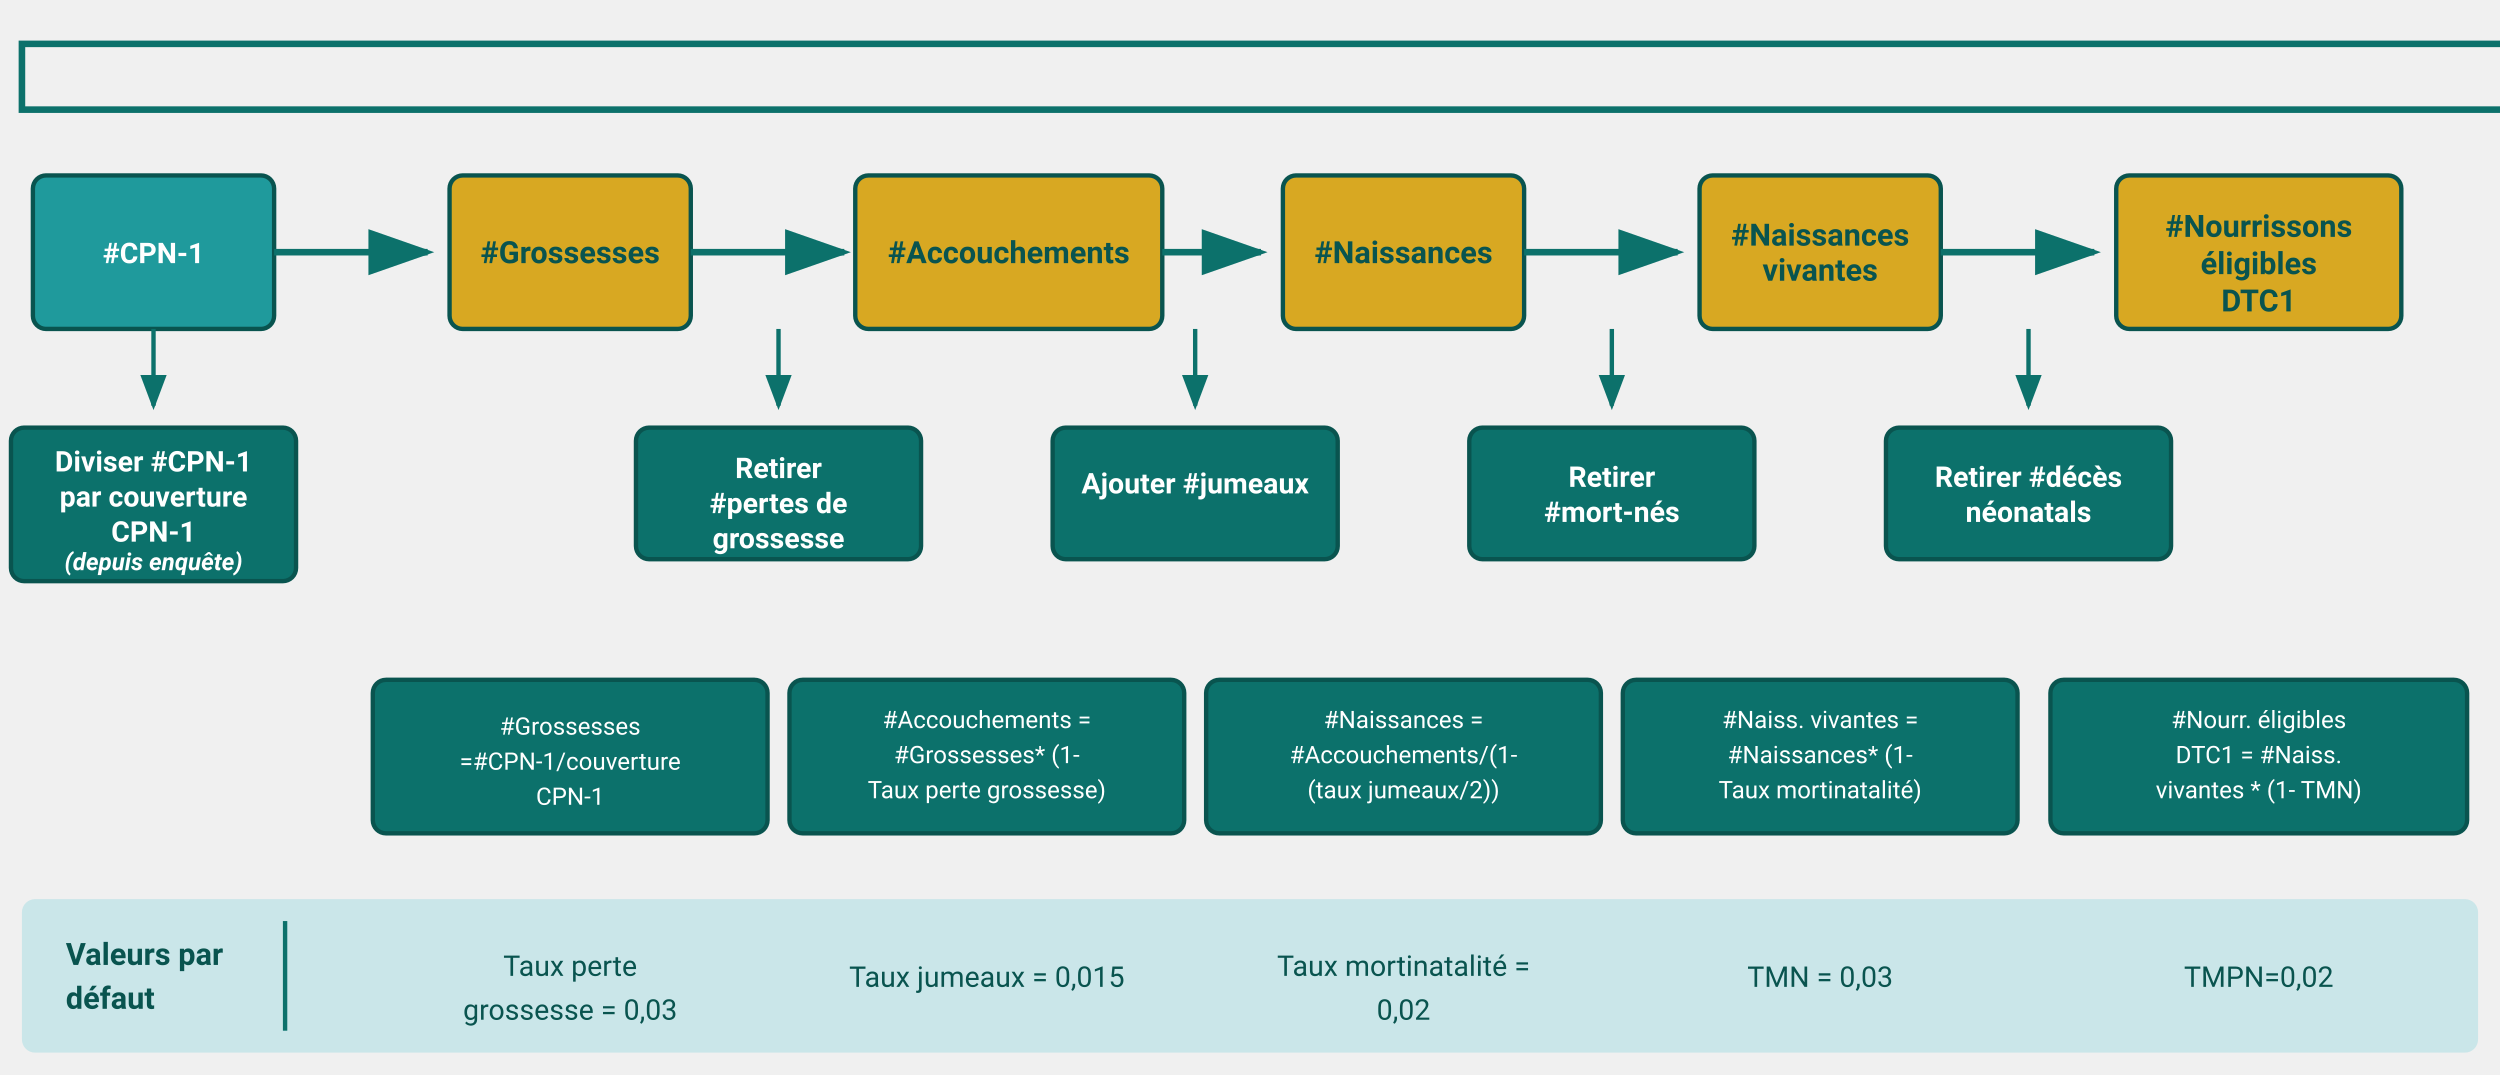
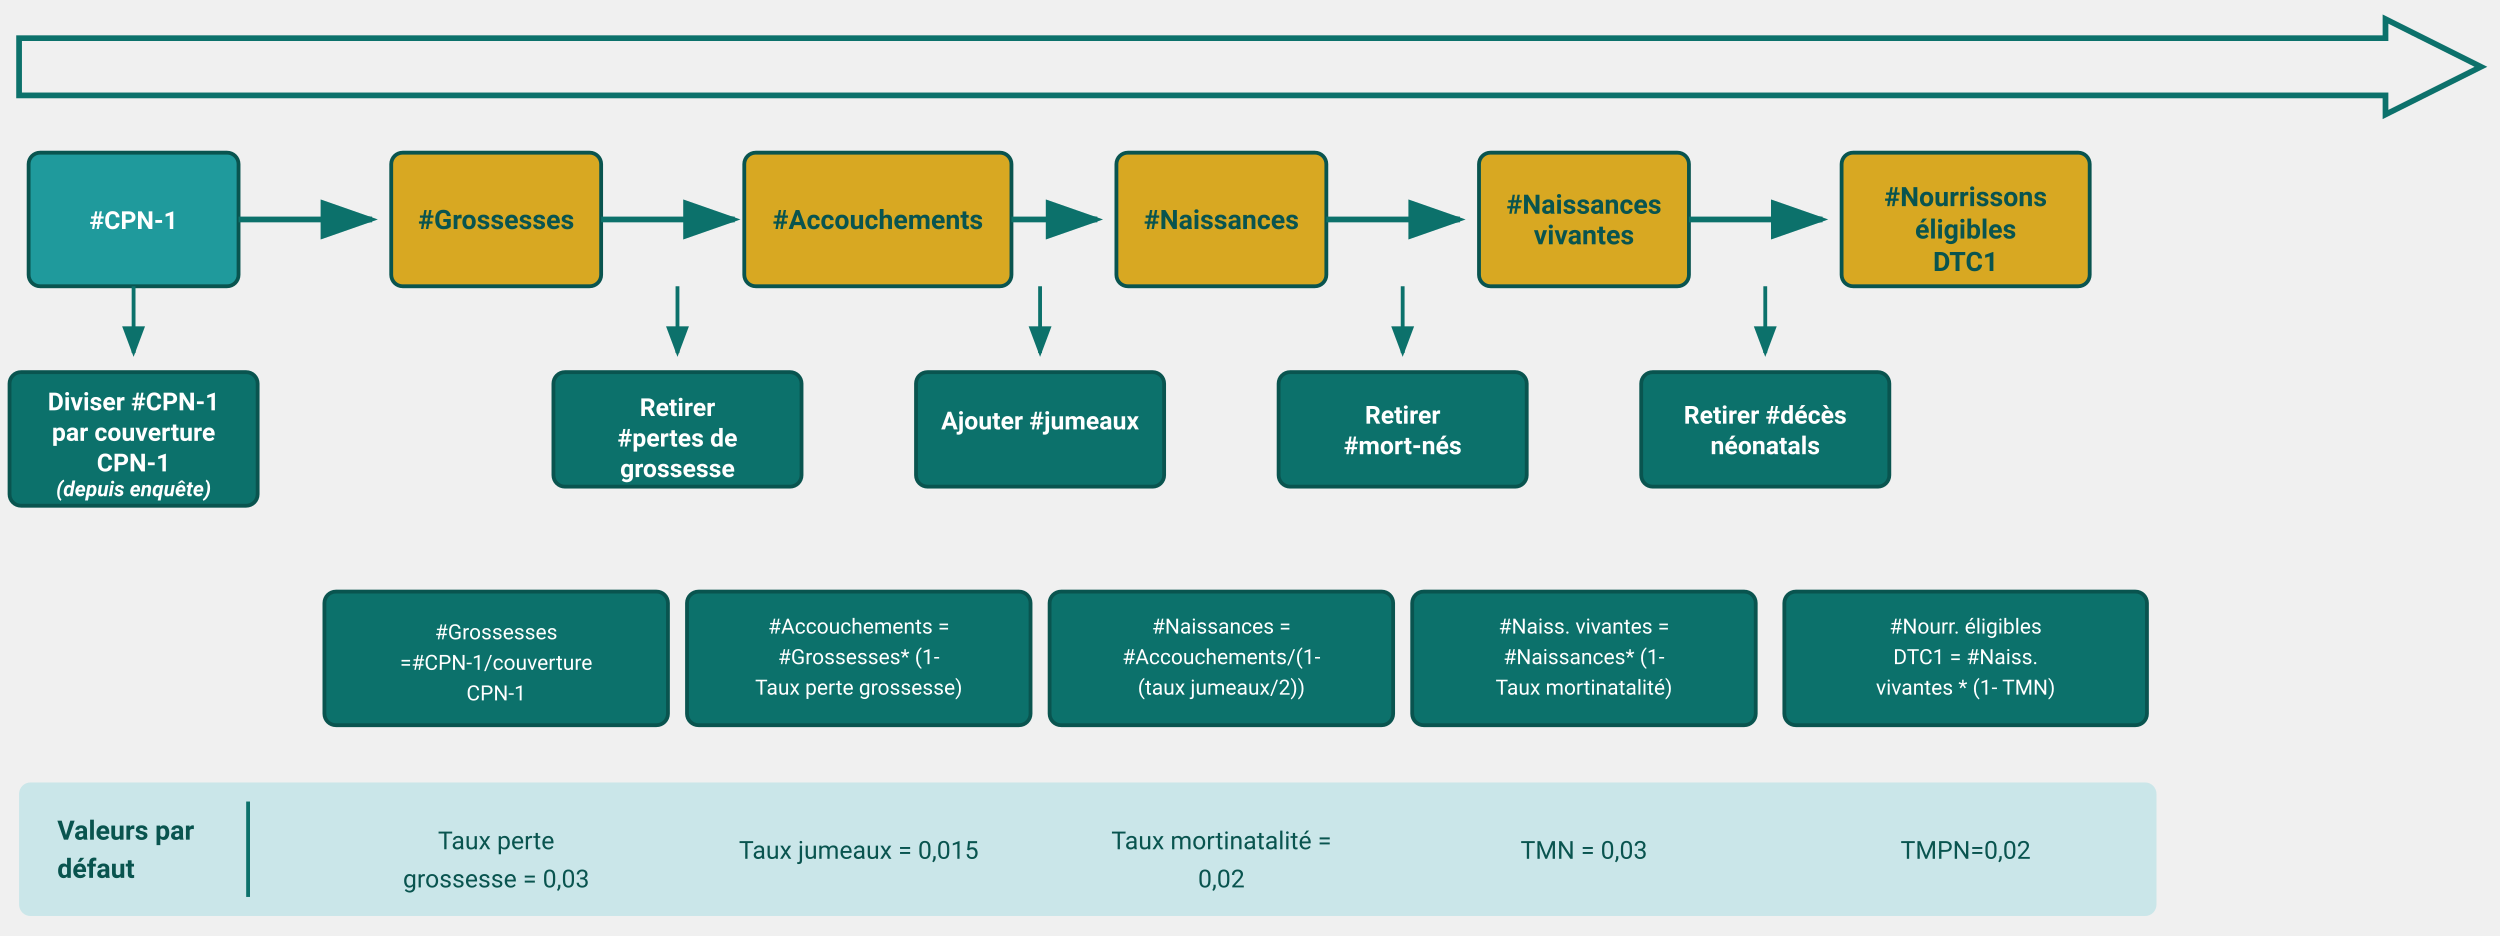
- <svg xmlns="http://www.w3.org/2000/svg" viewBox="30 60 1140 490">
+ <svg xmlns="http://www.w3.org/2000/svg" viewBox="30 60 1310 490">
  <defs>
    <style>
      /* FASTR Brand Colors */
      .box-anc { fill: #1F9A9C; stroke: #09544F; stroke-width: 2; }
      .box-main { fill: #D8A822; stroke: #09544F; stroke-width: 2; }
      .box-adjustment { fill: #0C716B; stroke: #09544F; stroke-width: 2; }
      .box-formula { fill: #0C716B; stroke: #09544F; stroke-width: 2; }

      .text-white { font-family: -apple-system, BlinkMacSystemFont, "Segoe UI", Roboto, sans-serif; font-size: 13px; font-weight: 600; fill: #ffffff; text-anchor: middle; }
      .text-dark { font-family: -apple-system, BlinkMacSystemFont, "Segoe UI", Roboto, sans-serif; font-size: 14px; font-weight: 600; fill: #09544F; text-anchor: middle; }
      .text-formula { font-family: -apple-system, BlinkMacSystemFont, "Segoe UI", Roboto, sans-serif; font-size: 11px; fill: #ffffff; text-anchor: middle; }

      .arrow-forward { stroke: #0C716B; stroke-width: 3; fill: none; marker-end: url(#arrowhead-teal); }
      .arrow-down { stroke: #0C716B; stroke-width: 2; fill: none; marker-end: url(#arrowhead-teal-small); }

      .title { font-family: -apple-system, BlinkMacSystemFont, "Segoe UI", Roboto, sans-serif; font-size: 28px; font-weight: 700; fill: #0C716B; }
      .default-label { font-family: -apple-system, BlinkMacSystemFont, "Segoe UI", Roboto, sans-serif; font-size: 14px; font-weight: 700; fill: #09544F; }
      .default-value { font-family: -apple-system, BlinkMacSystemFont, "Segoe UI", Roboto, sans-serif; font-size: 13px; fill: #09544F; }
      .footnote { font-family: -apple-system, BlinkMacSystemFont, "Segoe UI", Roboto, sans-serif; font-size: 11px; fill: #666; }
    </style>
    <marker id="arrowhead-teal" markerWidth="10" markerHeight="7" refX="9" refY="3.5" orient="auto">
      <polygon points="0 0, 10 3.5, 0 7" fill="#0C716B" />
    </marker>
    <marker id="arrowhead-teal-small" markerWidth="8" markerHeight="6" refX="7" refY="3" orient="auto">
      <polygon points="0 0, 8 3, 0 6" fill="#0C716B" />
    </marker>
  </defs>
  <polygon points="40,80 1280,80 1280,70 1330,95 1280,120 1280,110 40,110" fill="none" stroke="#0C716B" stroke-width="3" />
  <rect class="box-anc" x="45" y="140" width="110" height="70" rx="6" />
  <text class="text-white" x="100" y="180">#CPN-1</text>
  <line class="arrow-forward" x1="155" y1="175" x2="225" y2="175" />
  <rect class="box-main" x="235" y="140" width="110" height="70" rx="6" />
  <text class="text-dark" x="290" y="180">#Grossesses</text>
  <line class="arrow-forward" x1="345" y1="175" x2="415" y2="175" />
  <rect class="box-main" x="420" y="140" width="140" height="70" rx="6" />
  <text class="text-dark" x="490" y="180">#Accouchements</text>
  <line class="arrow-forward" x1="560" y1="175" x2="605" y2="175" />
  <rect class="box-main" x="615" y="140" width="110" height="70" rx="6" />
  <text class="text-dark" x="670" y="180">#Naissances</text>
  <line class="arrow-forward" x1="725" y1="175" x2="795" y2="175" />
  <rect class="box-main" x="805" y="140" width="110" height="70" rx="6" />
  <text class="text-dark" x="860" y="172">#Naissances</text>
  <text class="text-dark" x="860" y="188">vivantes</text>
  <line class="arrow-forward" x1="915" y1="175" x2="985" y2="175" />
  <rect class="box-main" x="995" y="140" width="130" height="70" rx="6" />
  <text class="text-dark" x="1060" y="168">#Nourrissons</text>
  <text class="text-dark" x="1060" y="185">éligibles</text>
  <text class="text-dark" x="1060" y="202">DTC1</text>
  <line class="arrow-down" x1="100" y1="210" x2="100" y2="245" />
  <rect class="box-adjustment" x="35" y="255" width="130" height="70" rx="6" />
  <text class="text-white" x="100" y="275">Diviser #CPN-1</text>
  <text class="text-white" x="100" y="291">par couverture</text>
  <text class="text-white" x="100" y="307">CPN-1</text>
  <text class="text-white" x="100" y="320" style="font-size:11px;font-style:italic">(depuis enquête)</text>
  <line class="arrow-down" x1="385" y1="210" x2="385" y2="245" />
  <rect class="box-adjustment" x="320" y="255" width="130" height="60" rx="6" />
  <text class="text-white" x="385" y="278">Retirer</text>
  <text class="text-white" x="385" y="294">#pertes de</text>
  <text class="text-white" x="385" y="310">grossesse</text>
  <line class="arrow-down" x1="575" y1="210" x2="575" y2="245" />
  <rect class="box-adjustment" x="510" y="255" width="130" height="60" rx="6" />
  <text class="text-white" x="575" y="285">Ajouter #jumeaux</text>
  <line class="arrow-down" x1="765" y1="210" x2="765" y2="245" />
  <rect class="box-adjustment" x="700" y="255" width="130" height="60" rx="6" />
  <text class="text-white" x="765" y="282">Retirer</text>
  <text class="text-white" x="765" y="298">#mort-nés</text>
  <line class="arrow-down" x1="955" y1="210" x2="955" y2="245" />
  <rect class="box-adjustment" x="890" y="255" width="130" height="60" rx="6" />
  <text class="text-white" x="955" y="282">Retirer #décès</text>
  <text class="text-white" x="955" y="298">néonatals</text>
  <rect class="box-formula" x="200" y="370" width="180" height="70" rx="6" />
  <text class="text-formula" x="290" y="395">#Grossesses</text>
  <text class="text-formula" x="290" y="411">=#CPN-1/couverture</text>
  <text class="text-formula" x="290" y="427">CPN-1</text>
  <rect class="box-formula" x="390" y="370" width="180" height="70" rx="6" />
  <text class="text-formula" x="480" y="392">#Accouchements =</text>
  <text class="text-formula" x="480" y="408">#Grossesses* (1-</text>
  <text class="text-formula" x="480" y="424">Taux perte grossesse)</text>
  <rect class="box-formula" x="580" y="370" width="180" height="70" rx="6" />
  <text class="text-formula" x="670" y="392">#Naissances =</text>
  <text class="text-formula" x="670" y="408">#Accouchements/(1-</text>
  <text class="text-formula" x="670" y="424">(taux jumeaux/2))</text>
  <rect class="box-formula" x="770" y="370" width="180" height="70" rx="6" />
  <text class="text-formula" x="860" y="392">#Naiss. vivantes =</text>
  <text class="text-formula" x="860" y="408">#Naissances* (1-</text>
  <text class="text-formula" x="860" y="424">Taux mortinatalité)</text>
  <rect class="box-formula" x="965" y="370" width="190" height="70" rx="6" />
  <text class="text-formula" x="1060" y="392">#Nourr. éligibles</text>
  <text class="text-formula" x="1060" y="408">DTC1 = #Naiss.</text>
  <text class="text-formula" x="1060" y="424">vivantes * (1- TMN)</text>
  <rect x="40" y="470" width="1120" height="70" fill="#CAE6E9" rx="6" />
  <text class="default-label" x="60" y="500">Valeurs par</text>
  <text class="default-label" x="60" y="520">défaut</text>
  <line x1="160" y1="480" x2="160" y2="530" stroke="#0C716B" stroke-width="2" />
  <text class="default-value" x="290" y="505" text-anchor="middle">Taux perte</text>
  <text class="default-value" x="290" y="525" text-anchor="middle">grossesse = 0,03</text>
  <text class="default-value" x="480" y="510" text-anchor="middle">Taux jumeaux = 0,015</text>
  <text class="default-value" x="670" y="505" text-anchor="middle">Taux mortinatalité =</text>
  <text class="default-value" x="670" y="525" text-anchor="middle">0,02</text>
  <text class="default-value" x="860" y="510" text-anchor="middle">TMN = 0,03</text>
  <text class="default-value" x="1060" y="510" text-anchor="middle">TMPN=0,02</text>
</svg>
